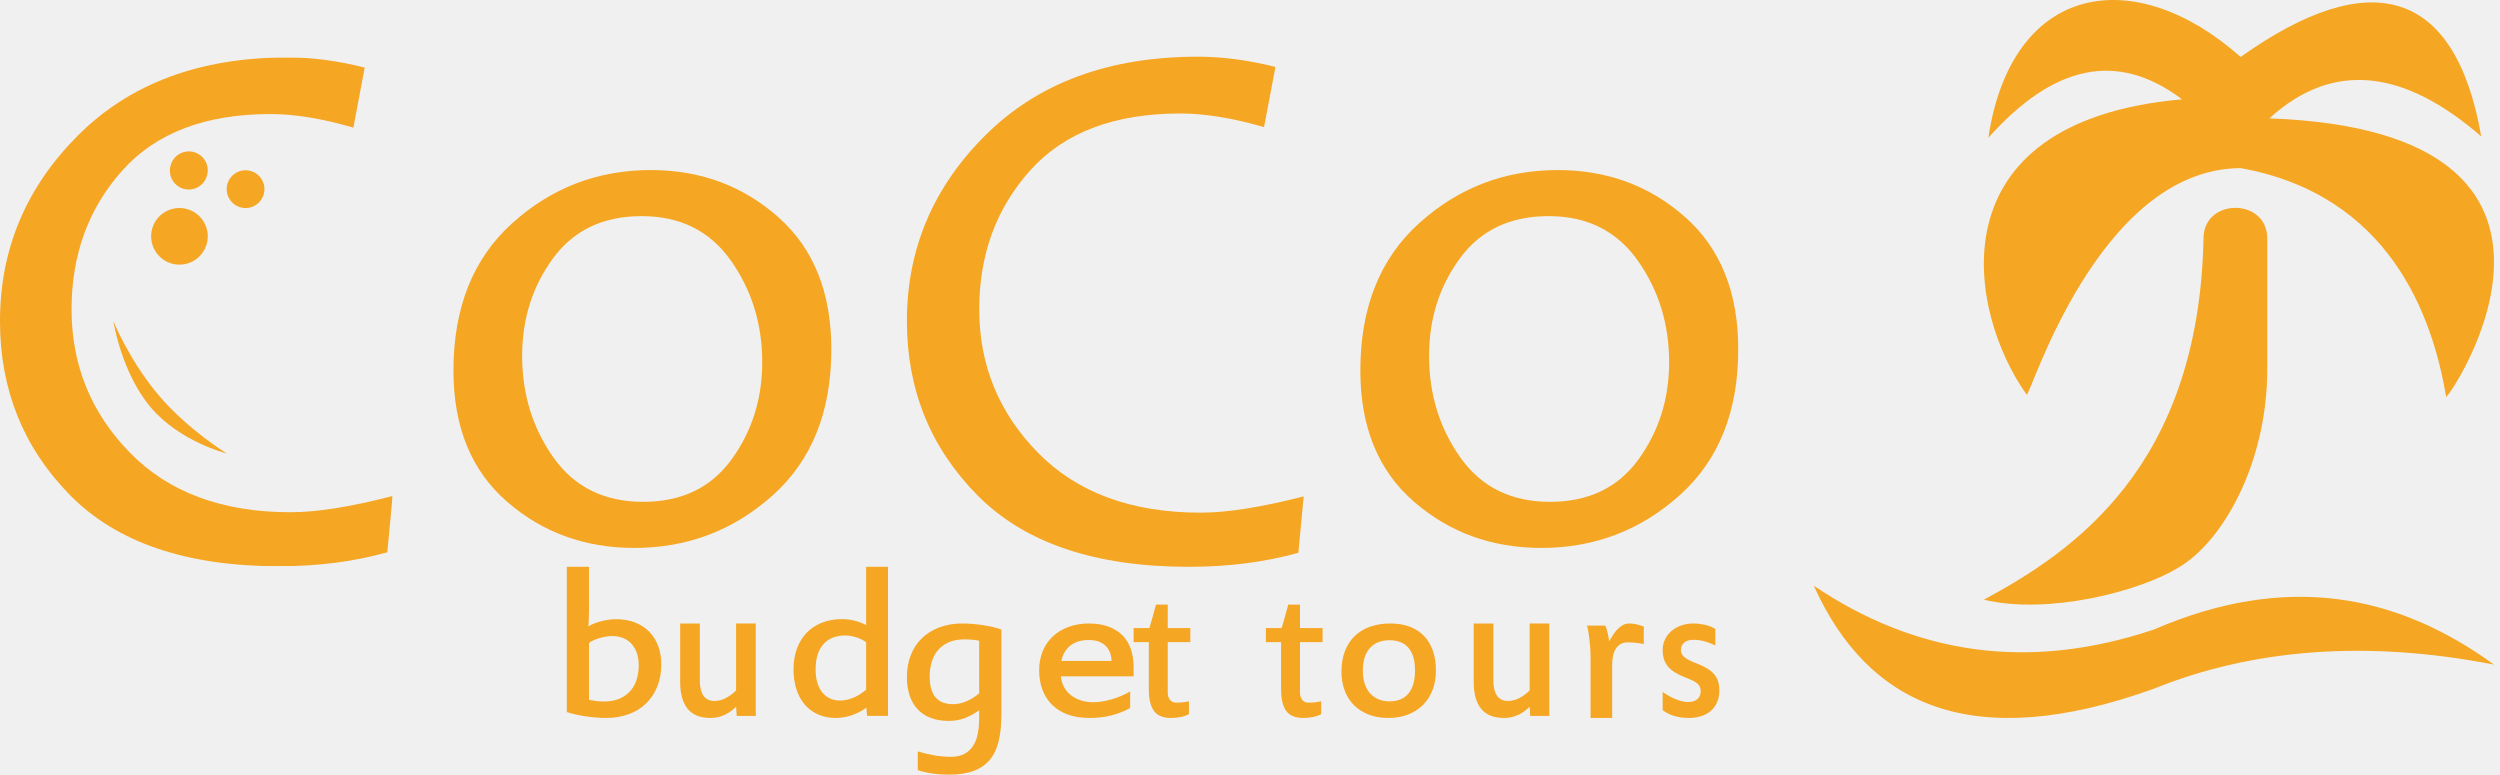
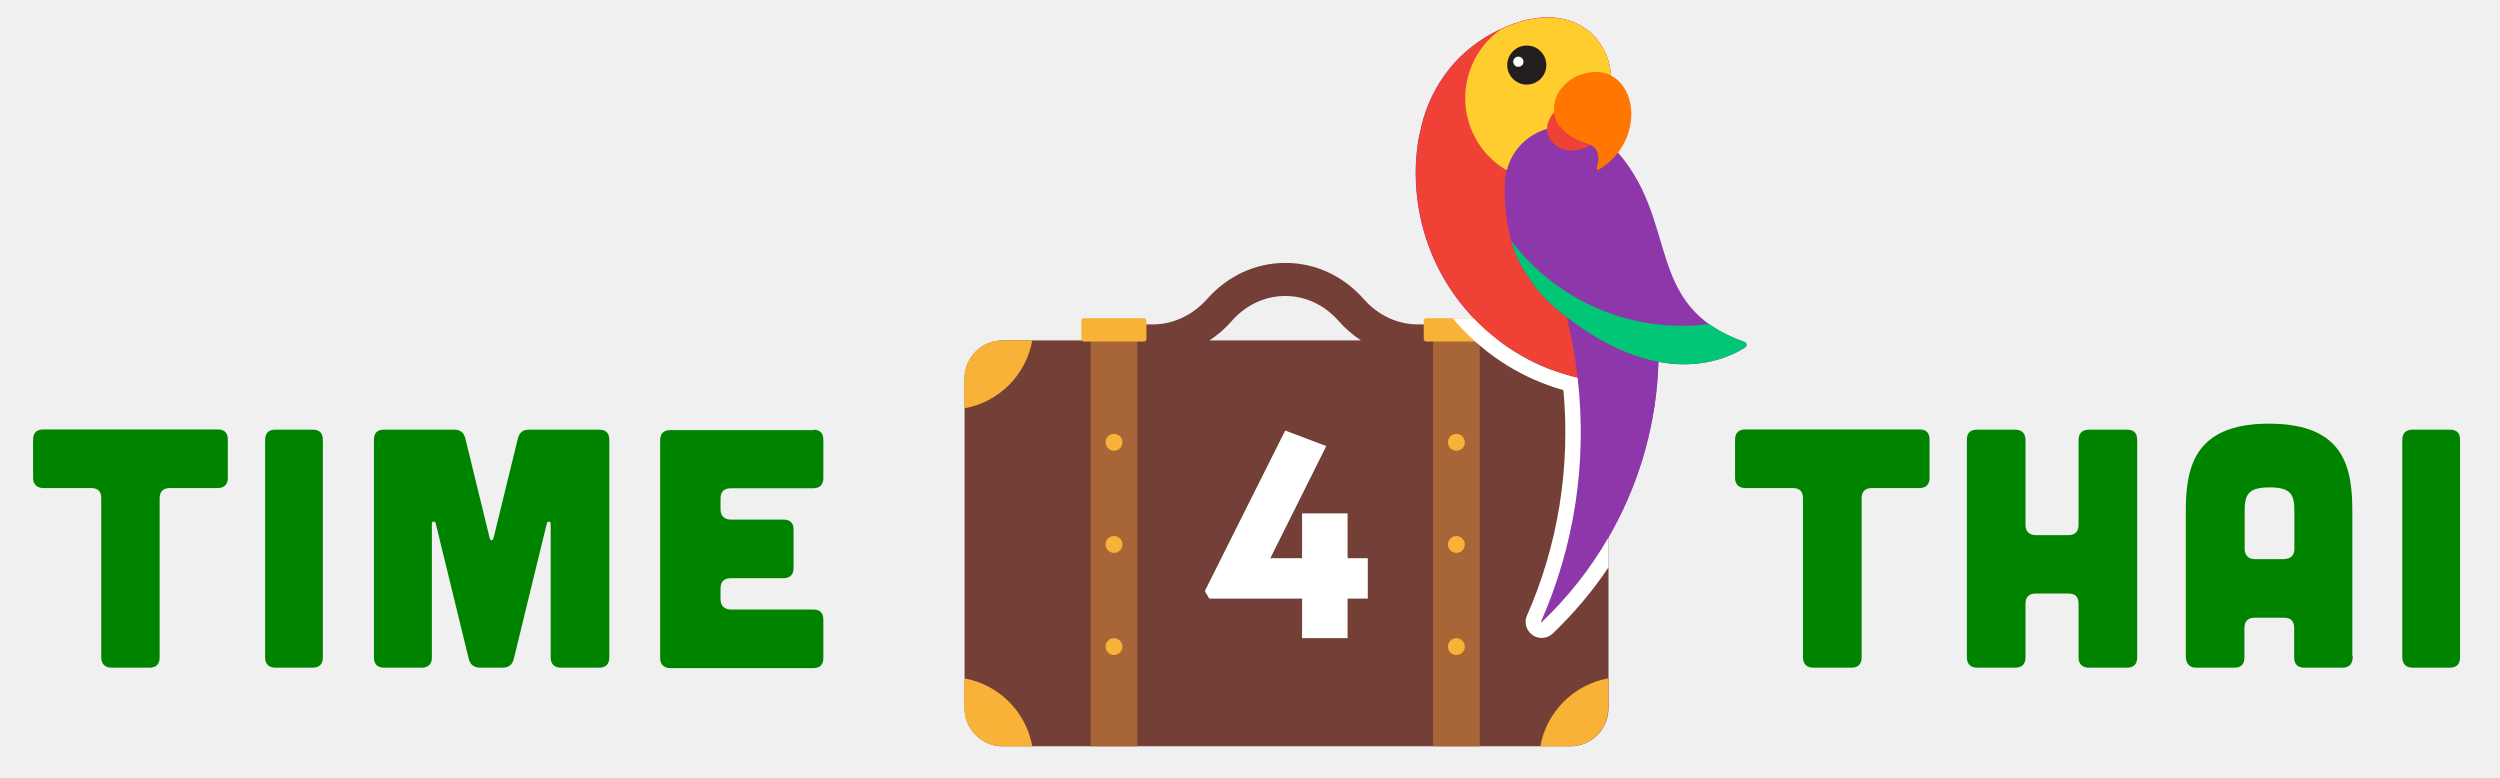
- <svg xmlns="http://www.w3.org/2000/svg" xmlns:xlink="http://www.w3.org/1999/xlink" width="142" height="44" viewBox="0 0 142 44">
-   <defs>
-     <path id="a" d="M0 .038h22.3v28.905H0z" />
-   </defs>
-   <g fill="none" fill-rule="evenodd">
-     <g transform="translate(0 3.22)">
-       <mask id="b" fill="#fff">
-         <use xlink:href="#a" />
-       </mask>
-       <path fill="#F5A623" d="M22.3 24.952l-.3 3.197c-1.882.53-3.934.794-6.154.794-5.267 0-9.224-1.348-11.873-4.045C1.324 22.202 0 18.908 0 15.016 0 10.94 1.477 7.424 4.432 4.47 7.387 1.515 11.36.04 16.352.04c1.377 0 2.832.192 4.363.579l-.643 3.411c-1.761-.515-3.33-.772-4.708-.772-3.706 0-6.515 1.073-8.428 3.219-1.915 2.146-2.871 4.771-2.871 7.875 0 3.162 1.102 5.873 3.307 8.133 2.204 2.26 5.251 3.39 9.14 3.39 1.485 0 3.414-.307 5.787-.922" mask="url(#b)" />
+ <svg xmlns="http://www.w3.org/2000/svg" version="1.1" x="0px" y="0px" viewBox="0 0 1125.9 350" style="enable-background:new 0 0 1125.9 350;" xml:space="preserve">
+   <style type="text/css">
+ 	.st0{fill:#743F36;}
+ 	.st1{fill:#F7B237;}
+ 	.st2{fill:#FFFFFF;}
+ 	.st3{fill:#A86538;}
+ 	.st4{fill:#008400;}
+ 	.st5{fill:#8D37AA;}
+ 	.st6{fill:#EF4136;}
+ 	.st7{fill:#FFCD2E;}
+ 	.st8{fill:#FF7600;}
+ 	.st9{fill:#231F20;}
+ 	.st10{fill:#00C675;}
+ 	.st11{fill:#BCBEC0;}
+ 	.st12{fill:#58595B;}
+ 	.st13{fill:#D1D3D4;}
+ 	.st14{fill:#939598;}
+ 	.st15{fill:#6D6E71;}
+ </style>
+   <g id="Layer_1">
+     <path class="st0" d="M707.1,153.3H666v-7.2h-27.5c-9.1,0-17.9-4.1-24.3-11.4c-9.3-10.5-21.9-16.3-35.3-16.3c0,0,0,0,0,0   c-13.5,0-26,5.8-35.3,16.3c-6.4,7.2-15.3,11.4-24.3,11.4h-26.6v7.2h-41.1c-9.5,0-17.2,7.7-17.2,17.2v148.4   c0,9.5,7.7,17.2,17.2,17.2h255.6c9.5,0,17.2-7.7,17.2-17.2V170.5C724.3,161,716.6,153.3,707.1,153.3z M554.7,144.6   c6.4-7.3,15-11.3,24.1-11.3s17.7,4,24.1,11.3c3,3.4,6.4,6.3,10,8.7h-68.2C548.4,150.9,551.7,148,554.7,144.6z" />
+     <path class="st1" d="M724.3,183.9v-13.4c0-9.5-7.7-17.2-17.2-17.2h-13.4C696.5,168.9,708.8,181.1,724.3,183.9L724.3,183.9z    M724.3,183.9" />
+     <path class="st1" d="M724.3,318.9v-13.4c-15.5,2.8-27.8,15-30.6,30.6h13.4C716.6,336.1,724.3,328.4,724.3,318.9L724.3,318.9z    M724.3,318.9" />
+     <path class="st1" d="M434.3,183.9c15.6-2.8,27.8-15,30.6-30.6h-13.4c-9.5,0-17.2,7.7-17.2,17.2V183.9z M434.3,183.9" />
+     <path class="st1" d="M434.3,305.5v13.4c0,9.5,7.7,17.2,17.2,17.2h13.4C462.1,320.5,449.8,308.3,434.3,305.5L434.3,305.5z    M434.3,305.5" />
+     <g>
+       <path class="st2" d="M542.6,266.2l36.2-72.3l18.5,7l-25.2,50.5h14.3v-20.2h20.5v20.2h9.1v18.2h-9.1v17.8h-20.5v-17.8h-41.8    L542.6,266.2z" />
    </g>
-     <path fill="#F5A623" d="M43.294 20.567c0-2.161-.593-4.083-1.78-5.766-1.188-1.683-2.879-2.525-5.072-2.525-2.178 0-3.853.797-5.025 2.39-1.172 1.593-1.759 3.442-1.759 5.548 0 2.174.594 4.1 1.781 5.776 1.188 1.676 2.886 2.514 5.094 2.514 2.178 0 3.85-.8 5.014-2.4 1.165-1.6 1.747-3.446 1.747-5.537m3.926-.728c0 3.547-1.112 6.314-3.336 8.301-2.223 1.988-4.84 2.982-7.85 2.982-2.814 0-5.23-.88-7.25-2.64-2.018-1.758-3.028-4.237-3.028-7.437 0-3.574 1.115-6.365 3.347-8.374 2.23-2.008 4.851-3.012 7.861-3.012 2.814 0 5.226.89 7.238 2.67 2.012 1.78 3.018 4.283 3.018 7.51M74.049 28.194l-.302 3.205c-1.903.53-3.977.796-6.22.796-5.323 0-9.323-1.352-12-4.055-2.677-2.703-4.015-6.005-4.015-9.906 0-4.087 1.493-7.61 4.48-10.573 2.986-2.96 7-4.441 12.045-4.441 1.393 0 2.863.193 4.41.58l-.65 3.42c-1.78-.516-3.365-.774-4.758-.774-3.744 0-6.584 1.076-8.518 3.227-1.934 2.151-2.9 4.783-2.9 7.894 0 3.17 1.113 5.887 3.342 8.153 2.227 2.266 5.306 3.399 9.237 3.399 1.5 0 3.45-.308 5.849-.925M94.806 20.567c0-2.161-.593-4.083-1.78-5.766-1.188-1.683-2.878-2.525-5.071-2.525-2.178 0-3.854.797-5.026 2.39-1.172 1.593-1.758 3.442-1.758 5.548 0 2.174.593 4.1 1.78 5.776 1.188 1.676 2.886 2.514 5.094 2.514 2.178 0 3.85-.8 5.014-2.4 1.165-1.6 1.747-3.446 1.747-5.537m3.926-.728c0 3.547-1.112 6.314-3.336 8.301-2.223 1.988-4.84 2.982-7.85 2.982-2.813 0-5.23-.88-7.249-2.64-2.019-1.758-3.029-4.237-3.029-7.437 0-3.574 1.116-6.365 3.347-8.374 2.23-2.008 4.851-3.012 7.862-3.012 2.813 0 5.225.89 7.237 2.67 2.011 1.78 3.018 4.283 3.018 7.51M9.71 9.334a1.073 1.073 0 1 0 2.044.65 1.073 1.073 0 0 0-2.045-.65M14.974 11.056a1.073 1.073 0 1 1-2.045-.65 1.073 1.073 0 0 1 2.045.65M11.729 13.902a1.609 1.609 0 1 1-3.067-.974 1.609 1.609 0 0 1 3.067.974M12.878 25.756s-2.652-.654-4.318-2.62c-1.665-1.965-2.121-4.892-2.121-4.892s.91 2.242 2.575 4.207c1.666 1.965 3.864 3.305 3.864 3.305M33.456 39.752c.123.021.252.042.388.062.135.02.284.03.446.03.368 0 .678-.059.93-.174.251-.116.456-.27.614-.46.157-.19.271-.408.341-.655.07-.246.105-.5.105-.763 0-.275-.038-.517-.115-.724a1.495 1.495 0 0 0-.315-.521 1.272 1.272 0 0 0-.48-.315 1.713 1.713 0 0 0-.607-.105c-.096 0-.204.01-.325.03-.12.02-.24.046-.358.078a2.542 2.542 0 0 0-.341.122c-.11.048-.204.1-.283.157v3.238zm-1.26-7.557h1.26v2.36c0 .056 0 .13-.003.222l-.007.285c-.002.099-.005.194-.01.286a2.492 2.492 0 0 1-.02.229c.093-.057.2-.11.323-.16a2.9 2.9 0 0 1 .39-.128 4.36 4.36 0 0 1 .427-.086c.147-.022.288-.033.424-.033.407 0 .77.063 1.09.187.32.125.59.3.811.528.221.227.39.497.506.81.116.312.174.658.174 1.038 0 .459-.075.876-.223 1.252-.15.375-.36.697-.63.963a2.767 2.767 0 0 1-.99.616 3.72 3.72 0 0 1-1.303.216 6.89 6.89 0 0 1-.64-.03 8.381 8.381 0 0 1-1.153-.186 5.036 5.036 0 0 1-.427-.118v-8.25zM38.634 35.415h1.117v3.249c0 .366.068.65.205.85.137.2.344.3.622.3.123 0 .244-.016.362-.05.117-.035.228-.08.332-.138a2.251 2.251 0 0 0 .538-.412v-3.8h1.117v5.251h-1.082l-.035-.524c-.08.08-.171.16-.272.236a2.035 2.035 0 0 1-.726.349c-.14.036-.29.054-.448.054-.59 0-1.026-.173-1.308-.521-.281-.347-.422-.854-.422-1.519v-3.325zM46.328 38.025c0 .306.036.57.11.792.072.223.172.406.298.55.127.144.274.251.441.32.167.07.345.105.534.105.163 0 .319-.02.467-.062a2.478 2.478 0 0 0 .755-.353c.103-.072.191-.139.264-.2v-2.696a1.196 1.196 0 0 0-.206-.134 2.054 2.054 0 0 0-.286-.124 2.527 2.527 0 0 0-.338-.092 1.872 1.872 0 0 0-.366-.036c-.21 0-.417.032-.618.095a1.35 1.35 0 0 0-.537.32 1.61 1.61 0 0 0-.377.596c-.094.247-.141.553-.141.92zm4.111 2.638h-1.19l-.039-.472a2.337 2.337 0 0 1-.34.223 3.191 3.191 0 0 1-.891.317c-.166.033-.334.05-.506.05-.347 0-.667-.06-.959-.18a2.105 2.105 0 0 1-.759-.53 2.456 2.456 0 0 1-.502-.868 3.634 3.634 0 0 1-.18-1.197c0-.428.065-.816.193-1.165.129-.349.312-.648.55-.897.238-.248.528-.44.869-.575.34-.135.721-.203 1.142-.203a2.902 2.902 0 0 1 1.37.34v-3.31h1.242v8.467zM52.806 38.416c0 .288.03.532.092.732.061.2.15.364.266.49.116.127.257.218.424.275.166.057.354.085.564.085.228 0 .471-.053.73-.16.258-.107.503-.258.735-.454v-2.989a2.897 2.897 0 0 0-.387-.058 5.006 5.006 0 0 0-.447-.02c-.368 0-.678.06-.93.18-.251.12-.455.278-.61.474-.156.196-.267.42-.335.67-.068.25-.102.51-.102.775m-1.294.039c0-.458.075-.874.224-1.249a2.71 2.71 0 0 1 .63-.958c.272-.263.602-.468.992-.614.39-.146.823-.22 1.3-.22.219 0 .434.01.644.03.21.02.411.045.604.075s.372.067.539.108c.166.042.31.084.433.128V40.6c0 .558-.05 1.05-.148 1.474-.098.425-.264.78-.496 1.066-.232.285-.538.5-.92.644-.38.144-.853.216-1.418.216-.328 0-.643-.022-.945-.066a4.633 4.633 0 0 1-.821-.19V42.68c.332.1.654.177.965.229.31.052.609.078.893.078.324 0 .591-.057.801-.173.21-.115.377-.273.5-.474.122-.2.208-.436.256-.706.048-.27.072-.56.072-.87v-.418a3.826 3.826 0 0 1-.788.431 2.5 2.5 0 0 1-.946.17c-.39 0-.732-.057-1.028-.173a1.967 1.967 0 0 1-.742-.497c-.2-.216-.349-.477-.45-.784a3.317 3.317 0 0 1-.15-1.037M61.842 36.353c-.421 0-.765.101-1.03.303-.266.202-.442.497-.53.885h2.857c-.022-.388-.145-.683-.368-.885-.224-.202-.534-.303-.929-.303m-2.818 1.713a2.8 2.8 0 0 1 .204-1.085c.136-.327.329-.606.577-.837.247-.232.545-.411.892-.538a3.343 3.343 0 0 1 1.159-.191c.416 0 .782.057 1.096.172.313.115.578.278.793.49.215.213.376.474.484.782.107.309.161.657.161 1.045v.513h-4.135c.022.212.08.41.175.59.094.182.222.337.382.466.16.13.349.231.566.304.217.073.458.11.72.11.155 0 .318-.014.491-.042a4.38 4.38 0 0 0 .534-.118c.182-.052.364-.116.546-.191.182-.075.357-.163.524-.263v.945a4.82 4.82 0 0 1-1.057.415 4.97 4.97 0 0 1-1.267.147c-.44 0-.834-.061-1.185-.184a2.46 2.46 0 0 1-.896-.535 2.333 2.333 0 0 1-.566-.853 3.108 3.108 0 0 1-.198-1.142M67.531 40.561a1.54 1.54 0 0 1-.459.165c-.179.036-.366.054-.56.054-.451 0-.774-.134-.968-.401-.195-.268-.291-.678-.291-1.23v-2.677h-.863v-.798h.896a48.924 48.924 0 0 0 .375-1.333h.667v1.333h1.282v.798h-1.282v2.854a.68.68 0 0 0 .123.423.423.423 0 0 0 .358.161c.138 0 .267-.007.386-.021.12-.014.232-.032.336-.052v.724zM75.044 40.561c-.128.073-.28.128-.46.165-.179.036-.365.054-.56.054-.451 0-.774-.134-.968-.401-.194-.268-.291-.678-.291-1.23v-2.677h-.863v-.798h.896a52.058 52.058 0 0 0 .375-1.333h.667v1.333h1.282v.798H73.84v2.854a.68.68 0 0 0 .123.423.424.424 0 0 0 .358.161c.138 0 .267-.007.386-.021.12-.014.232-.032.337-.052v.724zM80.372 38.079c0-.567-.123-.995-.37-1.282-.246-.288-.606-.432-1.078-.432-.476 0-.848.148-1.115.444-.267.296-.4.728-.4 1.295 0 .27.035.514.104.729.07.214.17.396.302.544.132.147.29.261.478.34.187.08.397.12.631.12.472 0 .832-.15 1.079-.451.246-.3.37-.736.37-1.307m1.188 0c0 .404-.064.773-.19 1.107a2.409 2.409 0 0 1-.543.853 2.398 2.398 0 0 1-.853.547c-.335.13-.712.194-1.13.194-.403 0-.768-.062-1.094-.187a2.386 2.386 0 0 1-.835-.529 2.316 2.316 0 0 1-.533-.828 3.003 3.003 0 0 1-.188-1.088c0-.43.064-.813.191-1.151.127-.338.311-.625.551-.86.24-.236.532-.415.875-.538a3.43 3.43 0 0 1 1.161-.184c.415 0 .783.06 1.103.181.32.121.59.296.81.525.22.23.387.51.502.838.115.33.173.703.173 1.12M83.707 35.415h1.117v3.249c0 .366.068.65.205.85.137.2.344.3.622.3.124 0 .244-.016.362-.05.117-.035.228-.08.332-.138a2.249 2.249 0 0 0 .538-.412v-3.8H88v5.251h-1.082l-.035-.524c-.08.08-.171.16-.272.236a1.964 1.964 0 0 1-.725.35 1.79 1.79 0 0 1-.449.053c-.59 0-1.026-.173-1.307-.521-.282-.347-.423-.854-.423-1.519v-3.325zM92.542 35.415c.144 0 .284.016.418.048s.27.073.406.124v.997a3.33 3.33 0 0 0-.46-.074 4.983 4.983 0 0 0-.46-.022c-.162 0-.3.035-.412.105a.797.797 0 0 0-.272.281 1.29 1.29 0 0 0-.147.41c-.03.155-.044.318-.044.488v3.008h-1.227V37.3c0-.159-.006-.324-.019-.5a11.658 11.658 0 0 0-.048-.504 8.2 8.2 0 0 0-.064-.444 3.471 3.471 0 0 0-.067-.316h1.035c.021.038.043.09.064.156a3.1 3.1 0 0 1 .06.218c.02.078.038.163.055.252.017.09.03.177.038.262.064-.106.132-.218.205-.335.072-.118.155-.226.249-.326.093-.1.197-.183.31-.25a.741.741 0 0 1 .38-.098M97.659 39.223c0 .221-.037.427-.108.616-.072.19-.18.355-.326.494-.146.14-.328.25-.548.329a2.27 2.27 0 0 1-.77.118c-.288 0-.56-.038-.816-.115a1.933 1.933 0 0 1-.652-.329v-1.038a3.49 3.49 0 0 0 .71.404c.129.052.255.093.379.125.124.031.239.047.343.047.253 0 .437-.059.553-.175a.58.58 0 0 0 .175-.426.73.73 0 0 0-.035-.234.48.48 0 0 0-.131-.194 1.157 1.157 0 0 0-.268-.178 4.376 4.376 0 0 0-.44-.188 3.494 3.494 0 0 1-.614-.303 1.576 1.576 0 0 1-.395-.35c-.1-.128-.17-.265-.213-.413a1.74 1.74 0 0 1-.064-.485c0-.225.046-.43.137-.616.091-.185.215-.345.372-.479.158-.133.342-.236.554-.31.211-.072.437-.108.678-.108.217 0 .43.023.64.068.21.046.413.125.611.238v.938a3.789 3.789 0 0 0-.602-.228 2.27 2.27 0 0 0-.626-.09c-.24 0-.422.053-.544.162a.526.526 0 0 0-.184.412c0 .071.013.138.038.2a.52.52 0 0 0 .131.182c.062.058.148.118.256.178.109.06.247.122.414.185.233.087.433.18.602.278.169.098.309.207.42.328.11.121.192.26.244.416.052.157.079.337.079.541M103.024 33.268c5.73 3.866 12.12 4.9 19.317 2.49 7.509-3.248 13.795-2.024 19.318 1.992-7.4-1.444-13.84-.843-19.318 1.37-10.348 3.722-16.257.937-19.317-5.852" />
-     <path fill="#F5A623" d="M112.683 34.062c5.045-2.72 12.208-7.52 12.477-20.517 0-2.32 3.62-2.32 3.62 0v7.438c0 5.28-2.503 9.8-5.083 11.279-2.157 1.32-7.356 2.68-11.014 1.8" />
-     <path fill="#F5A623" d="M115.114 22.415c.148.295 4.013-12.83 12.154-12.866 8.445 1.523 10.904 8.377 11.67 12.987.16.131 10.44-15.071-10.038-15.813 3.638-3.313 7.671-2.758 12.033 1.022-1.471-8.417-6.308-9.74-13.665-4.51-6.027-5.35-13.001-4.228-14.331 4.59 3.693-4.126 7.296-4.97 11.005-2.184-14.27 1.263-12.134 12.165-8.828 16.774" />
+     <g>
+       <rect x="491.2" y="150.4" class="st3" width="21" height="185.7" />
+       <path class="st1" d="M488.1,143.3h27.1c0.6,0,1.1,0.5,1.1,1.1v8.3c0,0.6-0.5,1.1-1.1,1.1h-27.1c-0.6,0-1.1-0.5-1.1-1.1v-8.3    C487,143.8,487.5,143.3,488.1,143.3z" />
+       <circle class="st1" cx="501.7" cy="199.2" r="3.8" />
+       <circle class="st1" cx="501.7" cy="245.2" r="3.8" />
+       <circle class="st1" cx="501.7" cy="291.2" r="3.8" />
+     </g>
+     <g>
+       <rect x="645.4" y="150.4" class="st3" width="21" height="185.7" />
+     </g>
+     <path class="st1" d="M642.3,143.3h27.1c0.6,0,1.1,0.5,1.1,1.1v8.3c0,0.6-0.5,1.1-1.1,1.1h-27.1c-0.6,0-1.1-0.5-1.1-1.1v-8.3   C641.2,143.8,641.7,143.3,642.3,143.3z" />
+     <circle class="st1" cx="655.9" cy="199.2" r="3.8" />
+     <circle class="st1" cx="655.9" cy="245.2" r="3.8" />
+     <circle class="st1" cx="655.9" cy="291.2" r="3.8" />
+     <g>
+       <path class="st4" d="M45.6,224.4c0-3.1-1.5-4.6-4.6-4.6H19.5c-2.9,0-4.6-1.7-4.6-4.6v-17.2c0-3.1,1.7-4.6,4.6-4.6H98    c3.1,0,4.6,1.5,4.6,4.6v17.2c0,2.9-1.5,4.6-4.6,4.6H76.5c-2.9,0-4.6,1.5-4.6,4.6v71.7c0,2.9-1.5,4.6-4.6,4.6H50.2    c-2.9,0-4.6-1.7-4.6-4.6V224.4z" />
+       <path class="st4" d="M140.8,193.5c3.1,0,4.6,1.5,4.6,4.6v98c0,2.9-1.5,4.6-4.6,4.6H124c-2.9,0-4.6-1.7-4.6-4.6v-98    c0-3.1,1.7-4.6,4.6-4.6H140.8z" />
+       <path class="st4" d="M204.7,193.5c2.8,0,4.3,1.5,4.9,4.1l10.9,44.6c0.3,1.5,1.5,1.5,1.8,0l10.9-44.6c0.6-2.6,2.1-4.1,4.9-4.1h31.7    c3.1,0,4.6,1.5,4.6,4.6v98c0,2.9-1.5,4.6-4.6,4.6h-17.2c-2.9,0-4.6-1.7-4.6-4.6v-60.3c0-1.1-1.4-1.2-1.7-0.2l-14.9,61.1    c-0.6,2.6-2.3,4-5.1,4h-10.1c-2.8,0-4.4-1.4-5.1-4l-14.9-61.1c-0.3-1.1-1.7-0.9-1.7,0.2v60.3c0,2.9-1.5,4.6-4.6,4.6H173    c-3.1,0-4.6-1.7-4.6-4.6v-98c0-3.1,1.5-4.6,4.6-4.6H204.7z" />
+       <path class="st4" d="M366.2,193.5c3.1,0,4.6,1.5,4.6,4.6v17.2c0,2.9-1.5,4.6-4.6,4.6h-37.1c-2.9,0-4.6,1.5-4.6,4.6v4.9    c0,2.9,1.7,4.6,4.6,4.6h23.7c3.1,0,4.6,1.5,4.6,4.6v17.2c0,2.9-1.5,4.6-4.6,4.6h-23.7c-2.9,0-4.6,1.5-4.6,4.6v4.9    c0,2.9,1.7,4.6,4.6,4.6h37.1c3.1,0,4.6,1.5,4.6,4.6v17.2c0,3.1-1.5,4.6-4.6,4.6h-64.3c-2.9,0-4.6-1.7-4.6-4.6v-98    c0-3.1,1.7-4.6,4.6-4.6H366.2z" />
+     </g>
+     <g>
+       <path class="st4" d="M812,224.4c0-3.1-1.5-4.6-4.6-4.6H786c-2.9,0-4.6-1.7-4.6-4.6v-17.2c0-3.1,1.7-4.6,4.6-4.6h78.4    c3.1,0,4.6,1.5,4.6,4.6v17.2c0,2.9-1.5,4.6-4.6,4.6H843c-2.9,0-4.6,1.5-4.6,4.6v71.7c0,2.9-1.5,4.6-4.6,4.6h-17.2    c-2.9,0-4.6-1.7-4.6-4.6V224.4z" />
+       <path class="st4" d="M907.6,193.5c2.9,0,4.6,1.7,4.6,4.6v38.3c0,2.9,1.7,4.6,4.6,4.6h14.7c3.1,0,4.6-1.7,4.6-4.6v-38.3    c0-2.9,1.7-4.6,4.6-4.6h17.2c3.1,0,4.6,1.5,4.6,4.6v98c0,2.9-1.5,4.6-4.6,4.6h-17.2c-2.9,0-4.6-1.7-4.6-4.6v-24.2    c0-3.1-1.5-4.6-4.6-4.6h-14.7c-2.9,0-4.6,1.5-4.6,4.6v24.2c0,2.9-1.5,4.6-4.6,4.6h-17.2c-2.9,0-4.6-1.7-4.6-4.6v-98    c0-3.1,1.5-4.6,4.6-4.6H907.6z" />
+       <path class="st4" d="M1059.6,295.5c0,3.4-1.5,5.2-4.6,5.2h-17.2c-2.9,0-4.6-1.5-4.6-4.6v-13.3c0-3.1-1.5-4.6-4.6-4.6h-13.2    c-2.9,0-4.6,1.5-4.6,4.6v13.3c0,3.1-1.5,4.6-4.6,4.6h-17.2c-2.9,0-4.6-1.8-4.6-5.2v-64.9c0-19.3,3.1-39.8,37.5-39.8    c34.5,0,37.5,20.5,37.5,39.8V295.5z M1033.3,230.5c0-7.4-1.1-11-11.2-11c-10.1,0-11.2,3.7-11.2,11v16.7c0,2.9,1.7,4.6,4.6,4.6    h13.2c3.1-0.2,4.6-1.7,4.6-4.7V230.5z" />
+       <path class="st4" d="M1103.3,193.5c3.1,0,4.6,1.5,4.6,4.6v98c0,2.9-1.5,4.6-4.6,4.6h-16.8c-2.9,0-4.6-1.7-4.6-4.6v-98    c0-3.1,1.7-4.6,4.6-4.6H1103.3z" />
+     </g>
+     <g>
+       <path class="st5" d="M694.3,280.1c37.5-35.6,58.2-87.8,51.3-143c-3.7-30.2-15.4-57.4-32.2-80.3c-0.2-0.2-0.3-0.4-0.5-0.6    c2.3-1.5,4.7-3.4,7.1-6c12.4-13.6,3.3-42.4-23-42.4c-7.1,0-15.4,2.1-24.8,7.1c-17.9,9.5-29.3,26.5-32.8,45.2l-0.1,0    c-1.9,9.5-2.3,19.5-1,29.7c5,40.3,34.8,71.6,72.2,80.3c4.5,38.8-1.8,76.4-16.5,109.8c-0.1,0.2,0.1,0.3,0.2,0.3    C694.3,280.2,694.3,280.2,694.3,280.1z" />
+       <path class="st6" d="M728.2,120c-6.2,0-12.2-1.1-17.7-3.3l-4.8-12.6l-18.9-34.4c1.3-2.3,3.1-4,5.2-5.2c8-4.6,17.9-3,28.1-14.3    c15.7-17.3-3.2-58.9-47.8-35.3c-17.9,9.5-29.3,26.5-32.8,45.2l-0.1,0c-1.9,9.5-2.3,19.5-1,29.7c5.2,42.2,37.5,74.4,77.3,81.3    l5.9-25.8l-2.1-5.6c4.6-0.9,9.2-2.4,13.7-4.4C731.9,130.1,730.3,124.9,728.2,120z" />
+       <path class="st5" d="M683.8,88.7c13.9,23,22.9,50.7,26.5,79.7c4.9,39.8-1.5,78.3-16.7,112.4c38-35.6,59-88.2,52.1-143.8    c-3.7-30.2-15.4-57.4-32.2-80.3C692.7,28.9,660.9,50.9,683.8,88.7z" />
+       <path class="st7" d="M692,64.5c8-4.6,17.9-3,28.1-14.3c15.2-16.8-2.1-56.5-44-37.1c-15.8,11-21,32.4-11.4,49.5    c4.5,8.1,11.6,13.8,19.6,16.8C684.4,72.3,687.5,67.1,692,64.5z" />
+       <g>
+         <path class="st5" d="M726.5,66.3c-17.4-18.4-47.9-8.6-48.8,16.7c-0.2,7.2,0.4,15.4,2.6,24.5c2.5,10.4,10.4,23.1,21.3,32.2     c45,37.2,75.9,22.2,84.3,16.8c1-0.6,0.8-2.1-0.3-2.5C739.2,137.8,757.3,98.8,726.5,66.3z" />
+       </g>
+       <g>
+         <path class="st8" d="M711.7,33.7c-6.9,2.4-14.2,10.3-11.1,19.5c2.7,8.1,11.6,10.8,14.9,11.8c5.6,1.7,4.5,7.8,3.6,10.7     c-0.2,0.5,0.4,1,0.9,0.7c3.7-2.1,13.3-9,14.6-22.9C735.7,40.9,727,28.3,711.7,33.7z" />
+         <path class="st6" d="M716.3,65.4c-0.3-0.1-0.5-0.2-0.8-0.3c-3.3-1-12.2-3.7-14.9-11.8c-0.3-1-0.5-2-0.6-2.9     c-1.6,1.8-6.2,8.1-0.6,13.9C705.7,71,714.9,66.2,716.3,65.4z" />
+         <circle class="st9" cx="687.6" cy="29.3" r="8.8" />
+         <circle class="st2" cx="683.8" cy="27.8" r="2.3" />
+       </g>
+       <path class="st10" d="M769.5,146c-35.4,4.4-68.7-11-88.9-37.5c2.8,10.2,10.4,22.5,21.1,31.2c44.9,37,75.7,22.3,84.2,16.8    c1-0.7,0.8-2.2-0.3-2.6c-6.4-2.3-11.6-4.9-15.9-8C769.6,146,769.5,146,769.5,146z" />
+     </g>
+     <g>
+       <path class="st2" d="M724.3,242.2c-8.1,14-18.2,26.8-30,38c0,0-0.1,0.1-0.1,0.1c-0.1,0-0.3-0.1-0.2-0.3    c14.7-33.4,21-71,16.5-109.8c-18-4.2-34.2-13.6-46.8-26.8h-9.4c0.9,1.1,1.8,2.1,2.8,3.2c12.8,14,28.9,24,47,29.1    c3.2,34.7-2.4,69.7-16.4,101.5c-1,2.2-0.8,4.8,0.6,6.8c1.3,2.1,3.6,3.3,6,3.3c1.9,0,3.6-0.7,5-2c9.4-9,17.9-19,25.1-29.8V242.2z" />
+     </g>
  </g>
+   <g id="Layer_2">
+ </g>
</svg>
